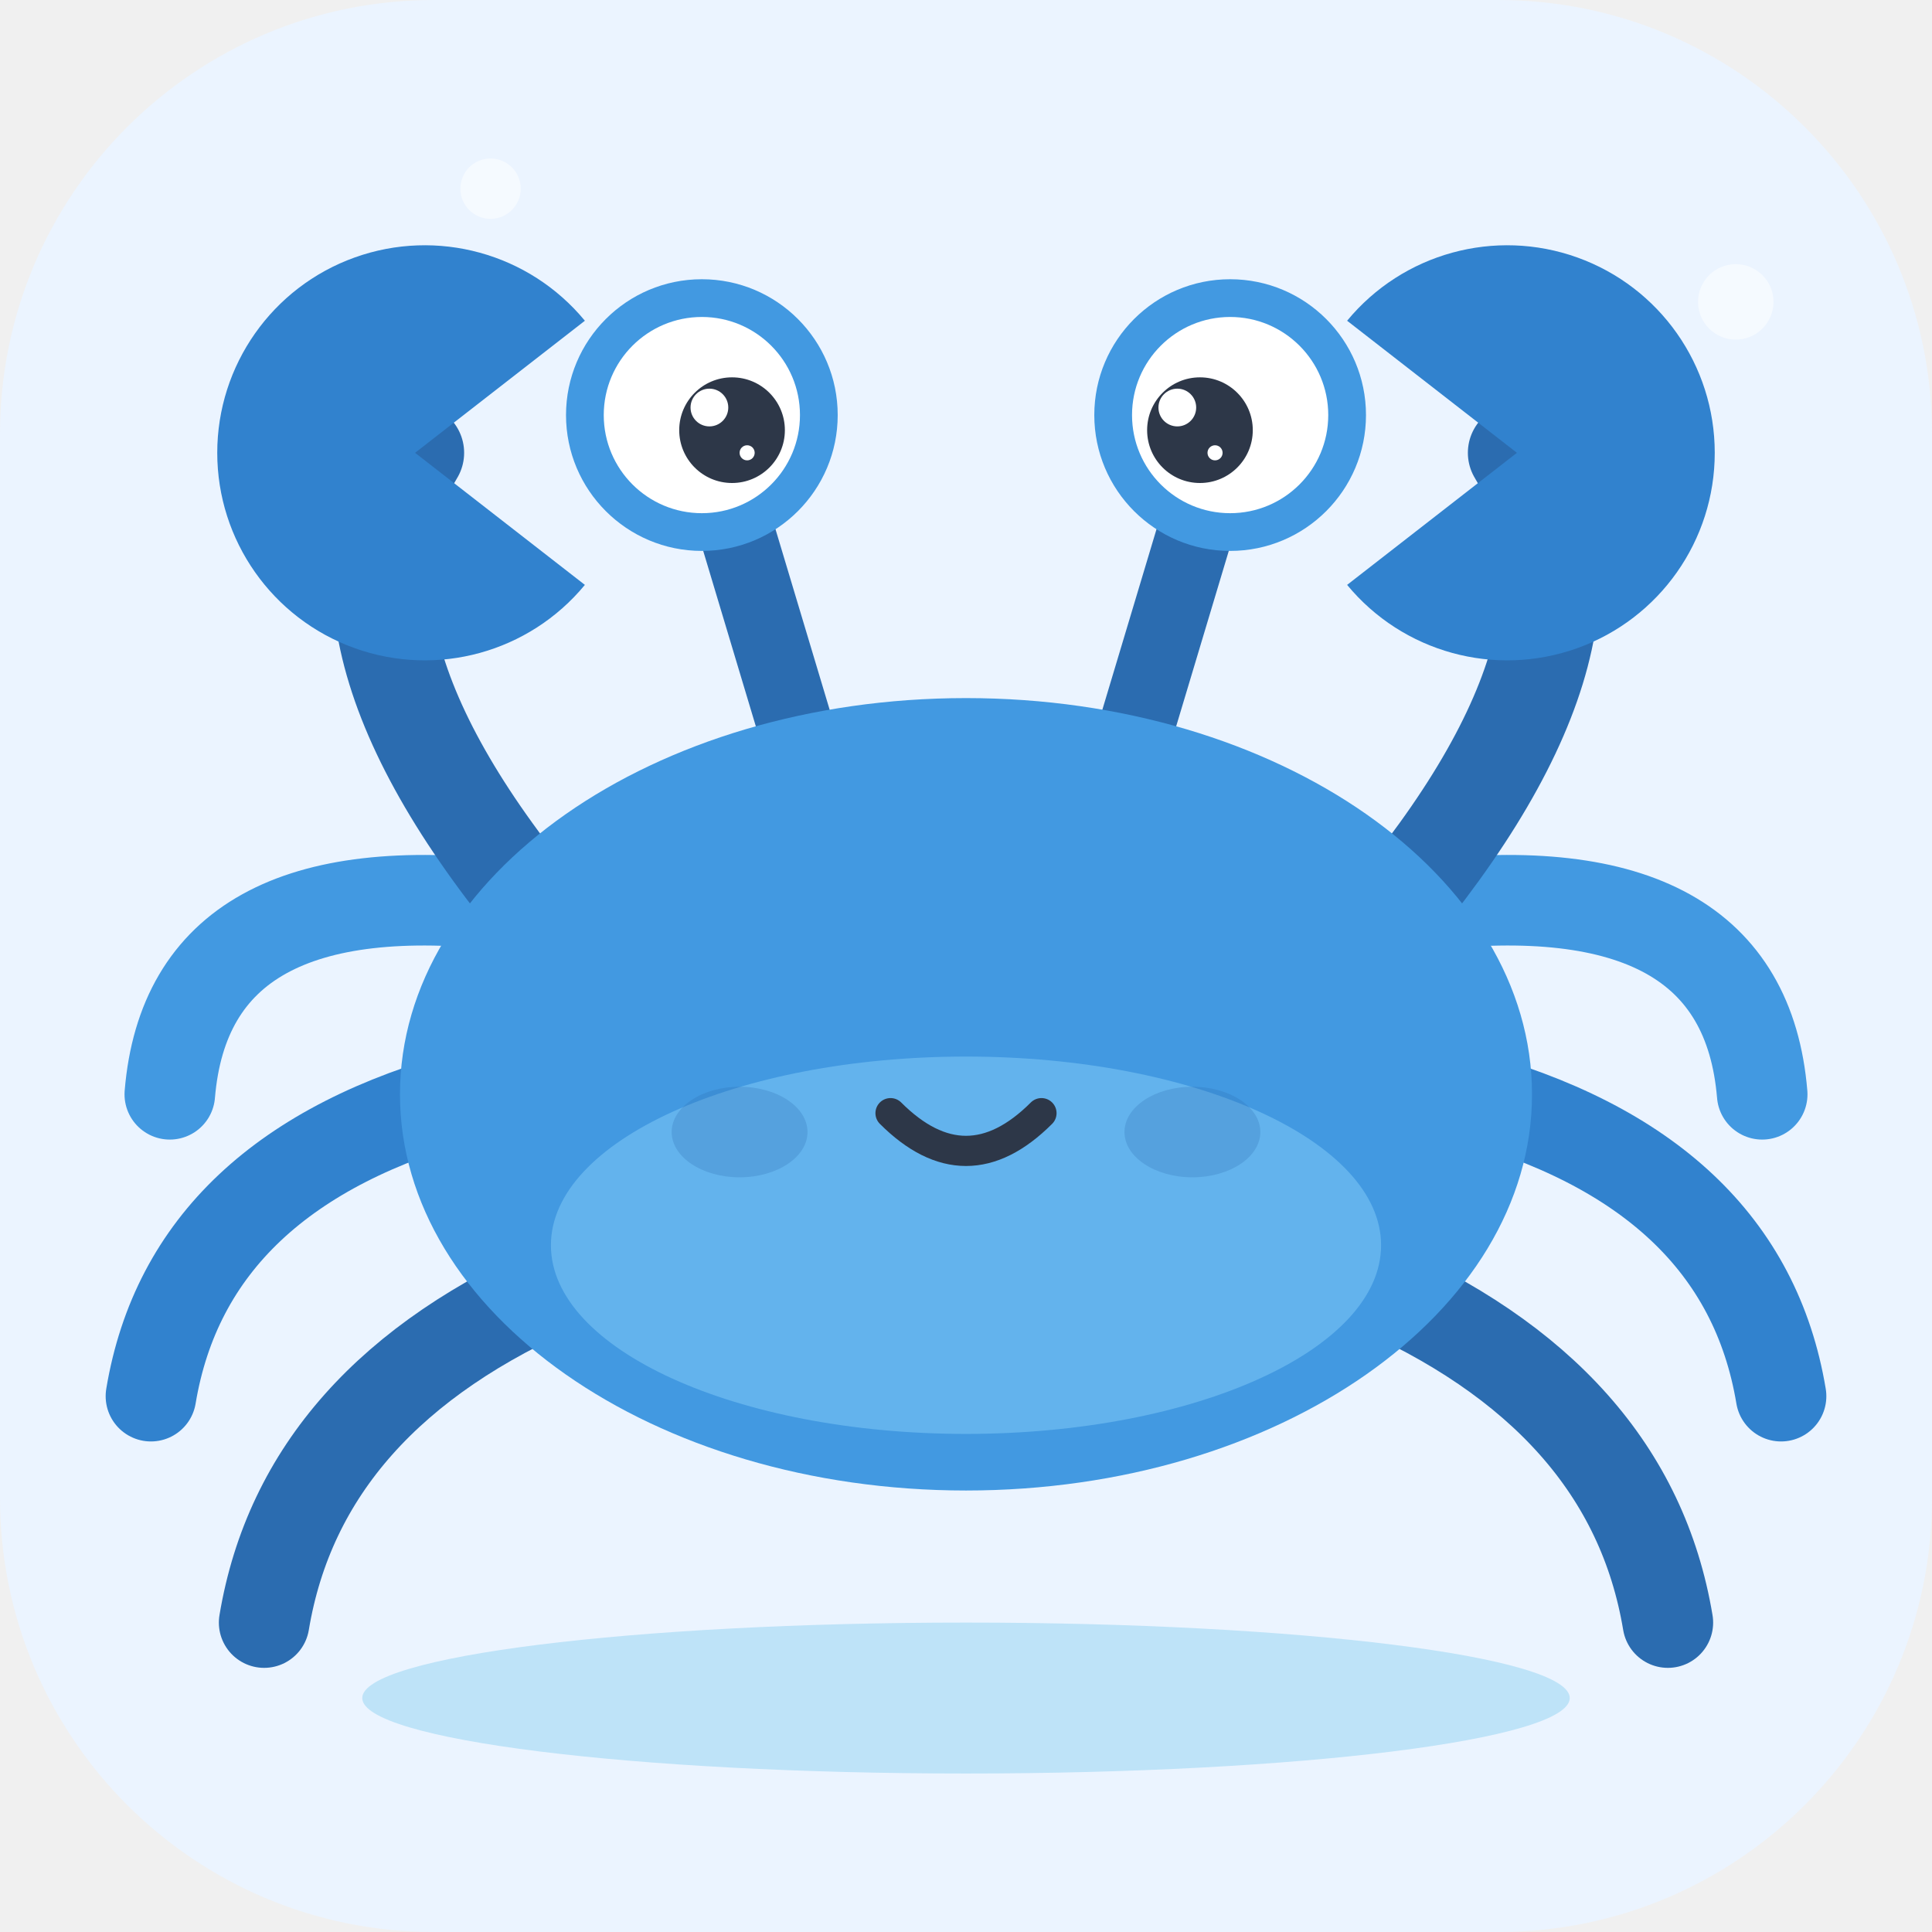
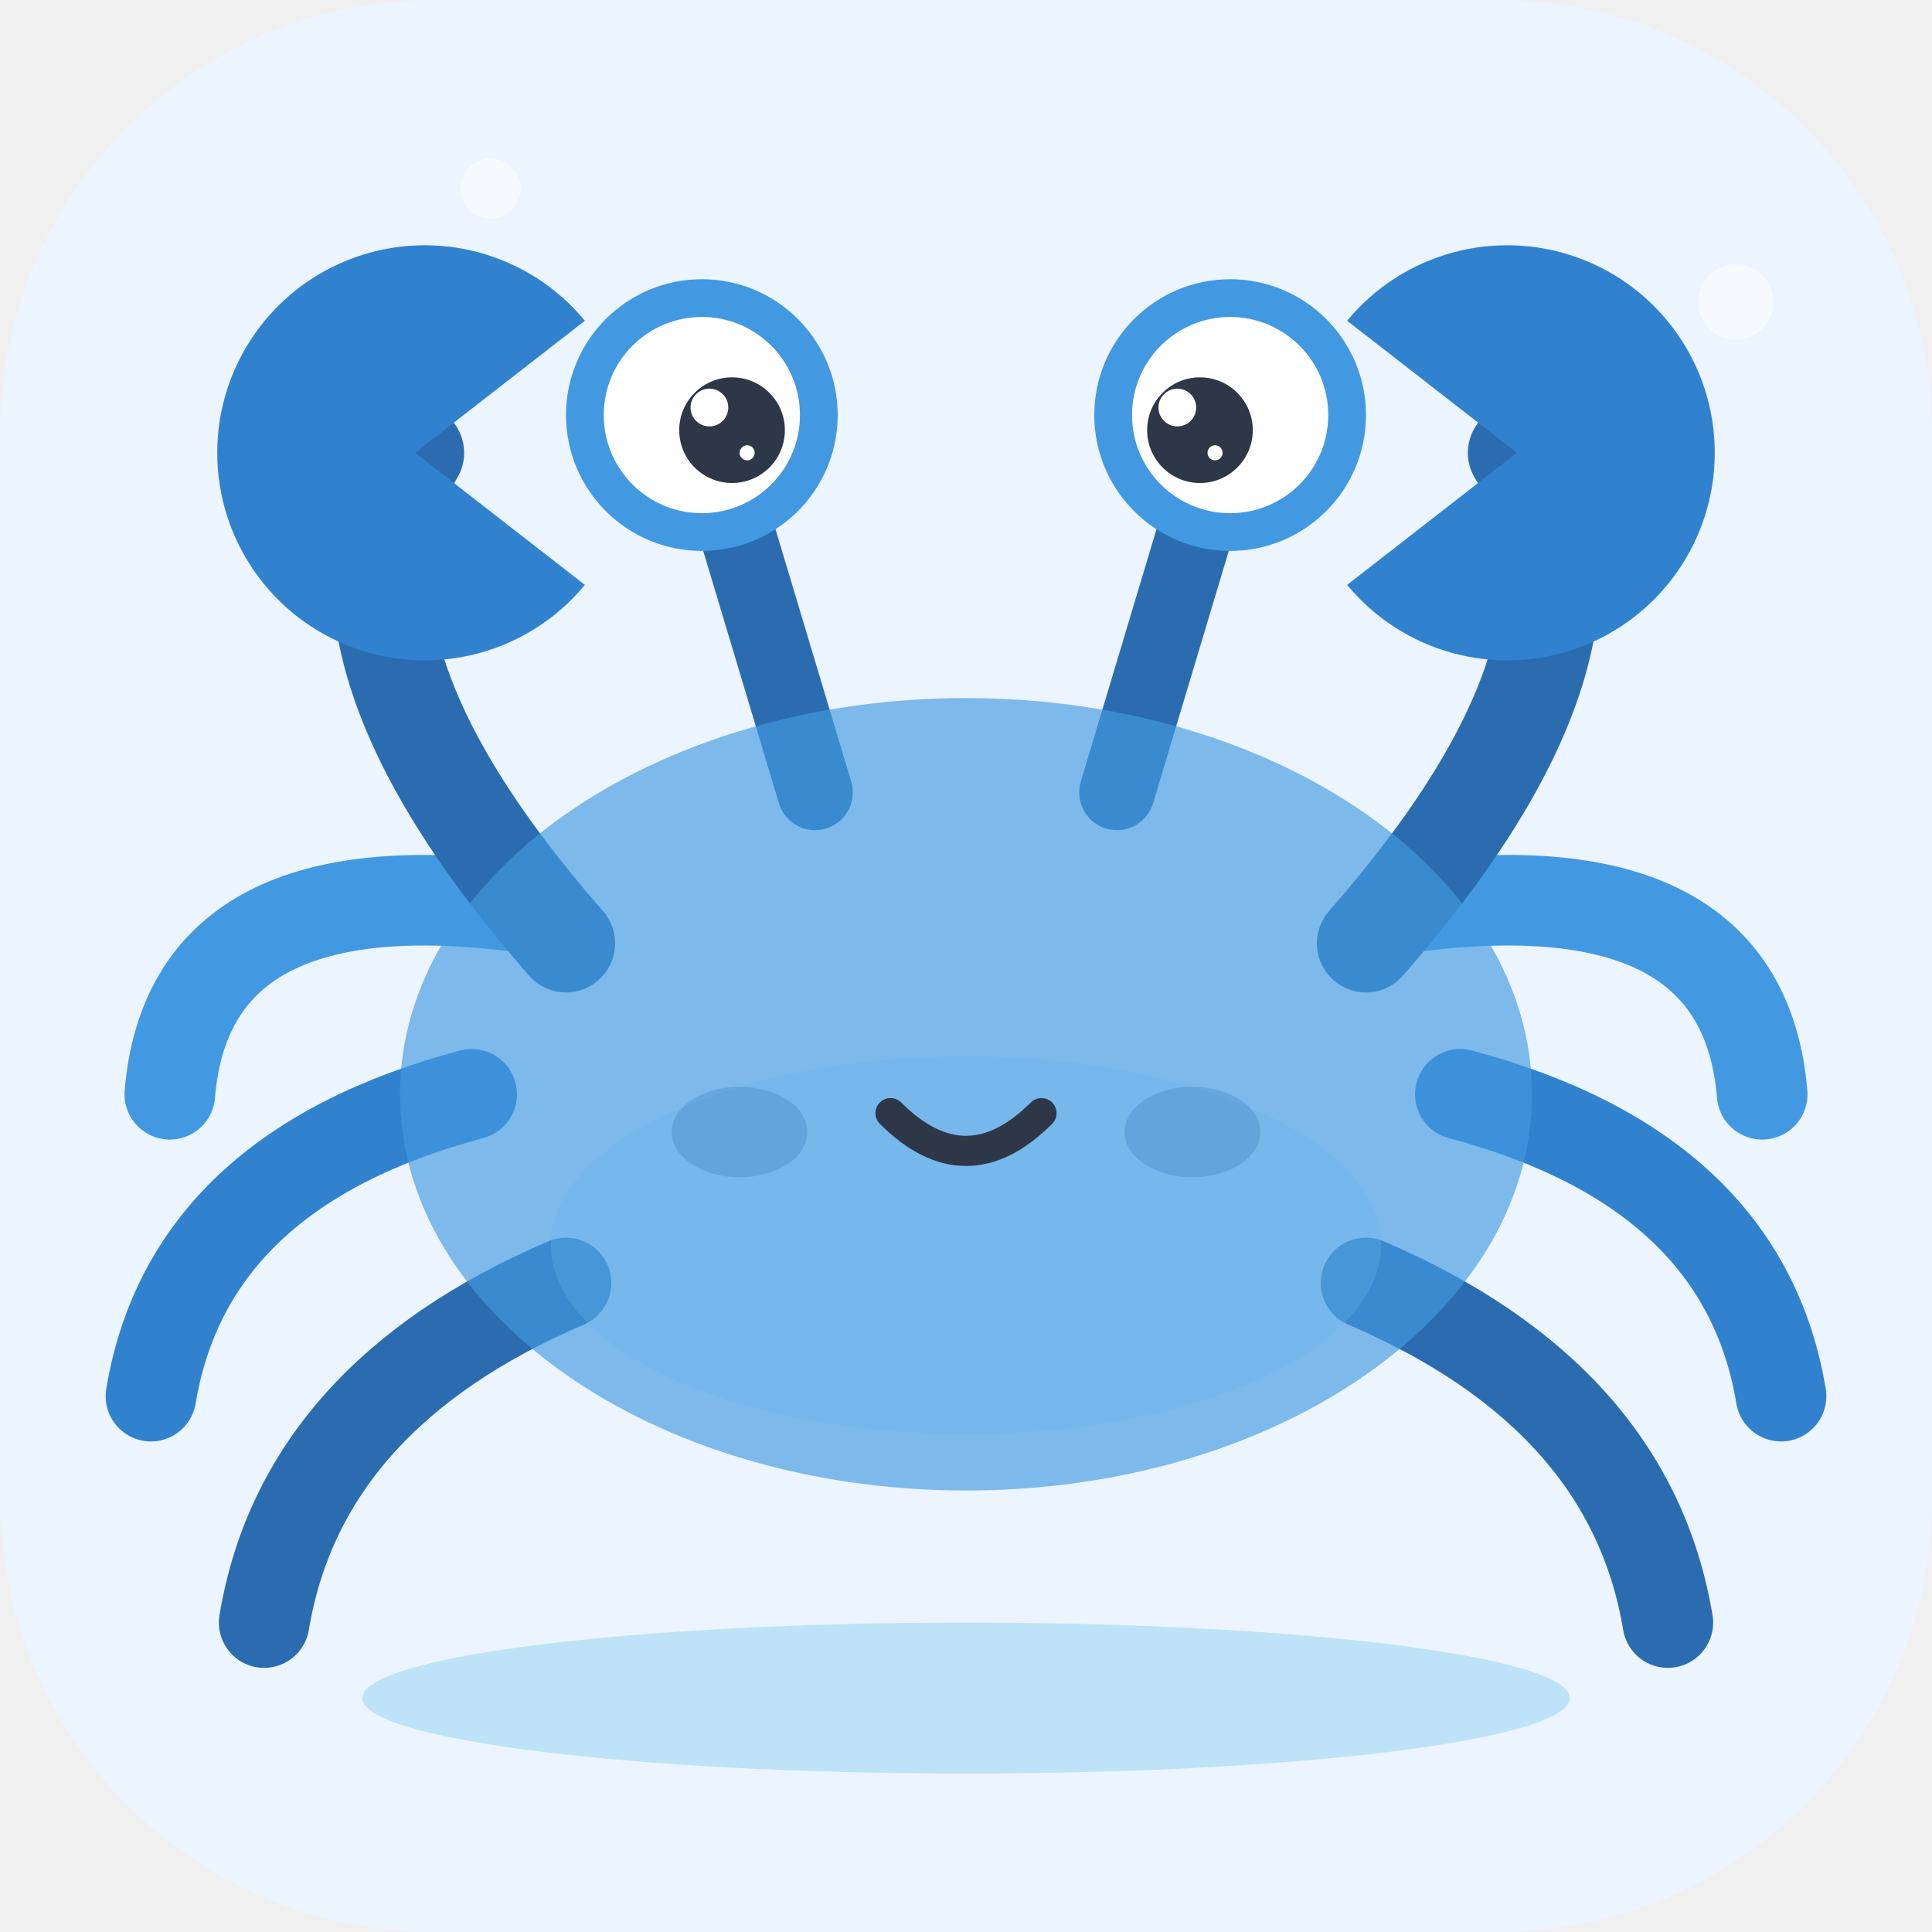
<svg xmlns="http://www.w3.org/2000/svg" viewBox="0 0 512 512" width="100%" height="100%">
  <rect width="512" height="512" rx="115" fill="#EBF4FF" />
  <ellipse cx="256" cy="450" rx="160" ry="20" fill="#BEE3F8" />
  <circle cx="100" cy="90" r="14" fill="#FFFFFF" opacity="0.6" />
  <circle cx="130" cy="50" r="8" fill="#FFFFFF" opacity="0.5" />
  <circle cx="430" cy="130" r="18" fill="#FFFFFF" opacity="0.6" />
  <circle cx="460" cy="80" r="10" fill="#FFFFFF" opacity="0.5" />
  <path d="M 150 340 Q 80 370 70 430" stroke="#2B6CB0" stroke-width="24" fill="none" stroke-linecap="round" />
  <path d="M 125 290 Q 50 310 40 370" stroke="#3182CE" stroke-width="24" fill="none" stroke-linecap="round" />
  <path d="M 135 240 Q 50 230 45 290" stroke="#4299E1" stroke-width="24" fill="none" stroke-linecap="round" />
  <path d="M 362 340 Q 432 370 442 430" stroke="#2B6CB0" stroke-width="24" fill="none" stroke-linecap="round" />
  <path d="M 387 290 Q 462 310 472 370" stroke="#3182CE" stroke-width="24" fill="none" stroke-linecap="round" />
  <path d="M 377 240 Q 462 230 467 290" stroke="#4299E1" stroke-width="24" fill="none" stroke-linecap="round" />
  <path d="M 150 250 Q 80 170 110 120" stroke="#2B6CB0" stroke-width="26" fill="none" stroke-linecap="round" />
  <path d="M 362 250 Q 432 170 402 120" stroke="#2B6CB0" stroke-width="26" fill="none" stroke-linecap="round" />
  <path d="M 110 120 L 155 85 A 55 55 0 1 0 155 155 Z" fill="#3182CE" />
  <path d="M 402 120 L 357 85 A 55 55 0 1 1 357 155 Z" fill="#3182CE" />
  <path d="M 216 210 L 186 110" stroke="#2B6CB0" stroke-width="20" stroke-linecap="round" />
  <path d="M 296 210 L 326 110" stroke="#2B6CB0" stroke-width="20" stroke-linecap="round" />
-   <ellipse cx="256" cy="290" rx="150" ry="105" fill="#4299E1" />
-   <ellipse cx="256" cy="330" rx="110" ry="50" fill="#63B3ED" />
+   <ellipse cx="256" cy="290" rx="150" ry="105" fill="#4299E1" opacity="0.65" />
+   <ellipse cx="256" cy="330" rx="110" ry="50" fill="#63B3ED" opacity="0.3" />
  <circle cx="186" cy="110" r="36" fill="#4299E1" />
  <circle cx="186" cy="110" r="26" fill="#FFFFFF" />
  <circle cx="194" cy="114" r="14" fill="#2D3748" />
  <circle cx="188" cy="108" r="5" fill="#FFFFFF" />
  <circle cx="198" cy="120" r="2" fill="#FFFFFF" />
  <circle cx="326" cy="110" r="36" fill="#4299E1" />
  <circle cx="326" cy="110" r="26" fill="#FFFFFF" />
  <circle cx="318" cy="114" r="14" fill="#2D3748" />
  <circle cx="312" cy="108" r="5" fill="#FFFFFF" />
  <circle cx="322" cy="120" r="2" fill="#FFFFFF" />
  <ellipse cx="196" cy="300" rx="18" ry="12" fill="#2B6CB0" opacity="0.25" />
  <ellipse cx="316" cy="300" rx="18" ry="12" fill="#2B6CB0" opacity="0.25" />
  <path d="M 236 295 Q 256 315 276 295" stroke="#2D3748" stroke-width="8" stroke-linecap="round" fill="none" />
</svg>
